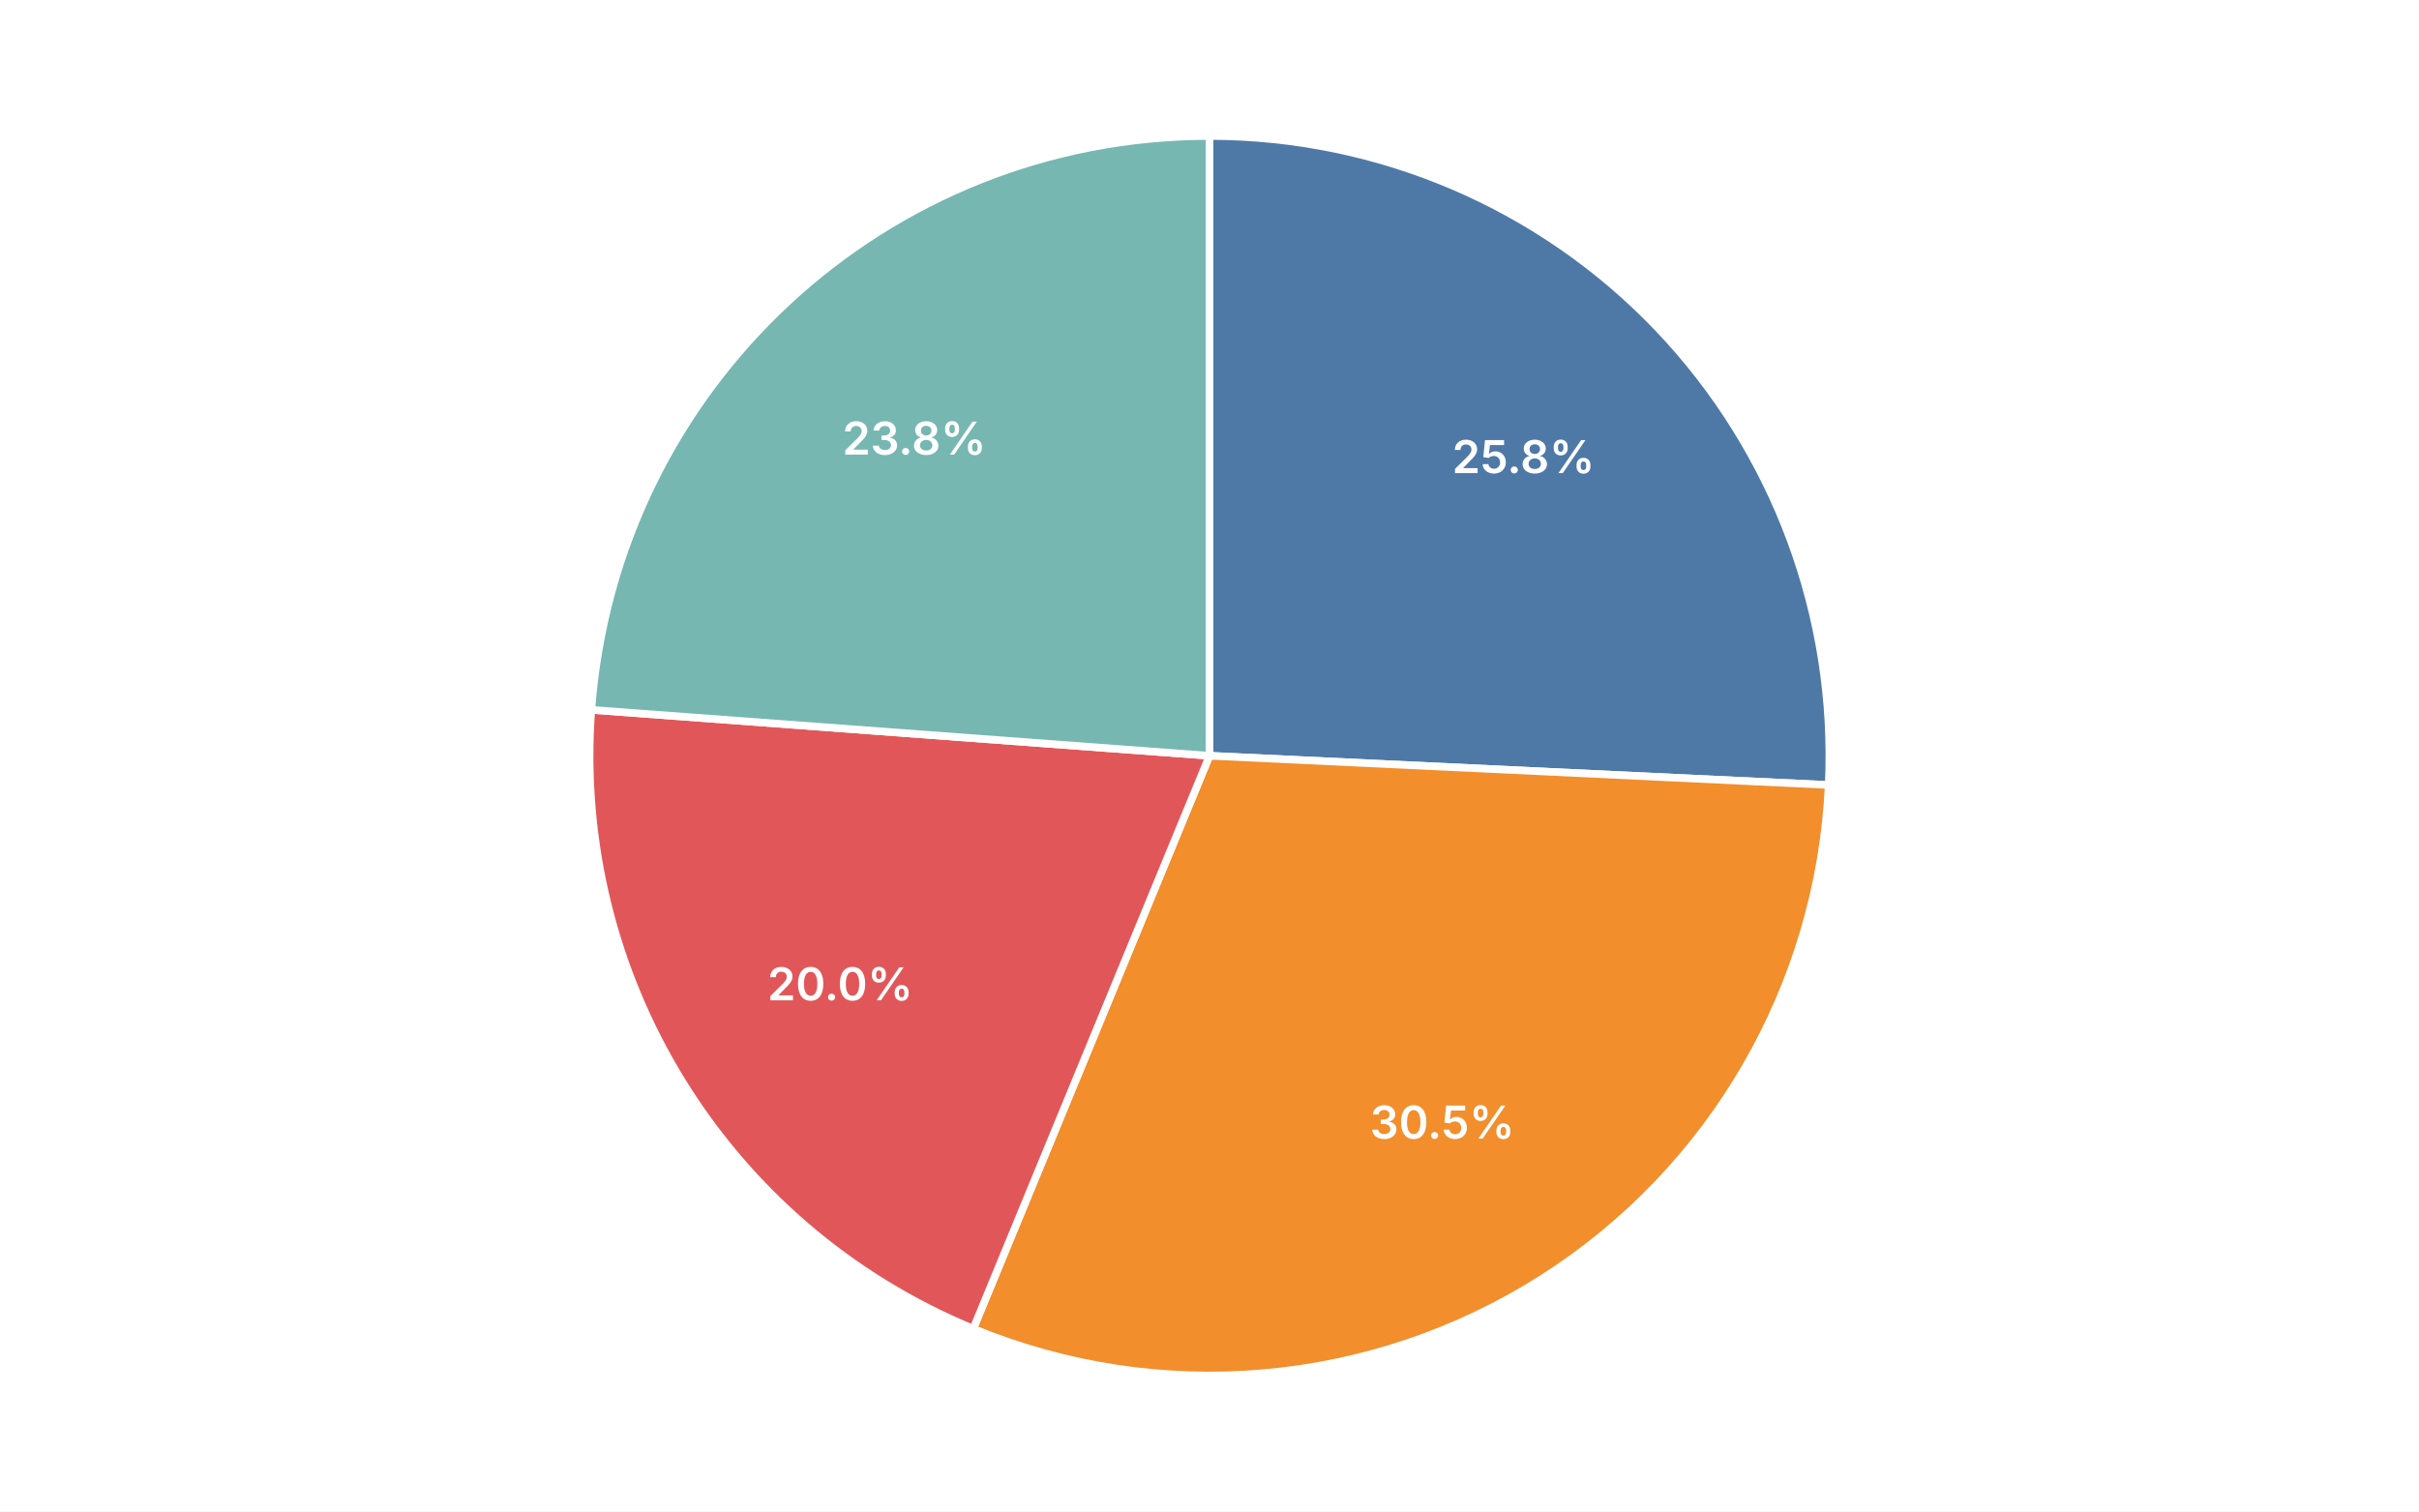
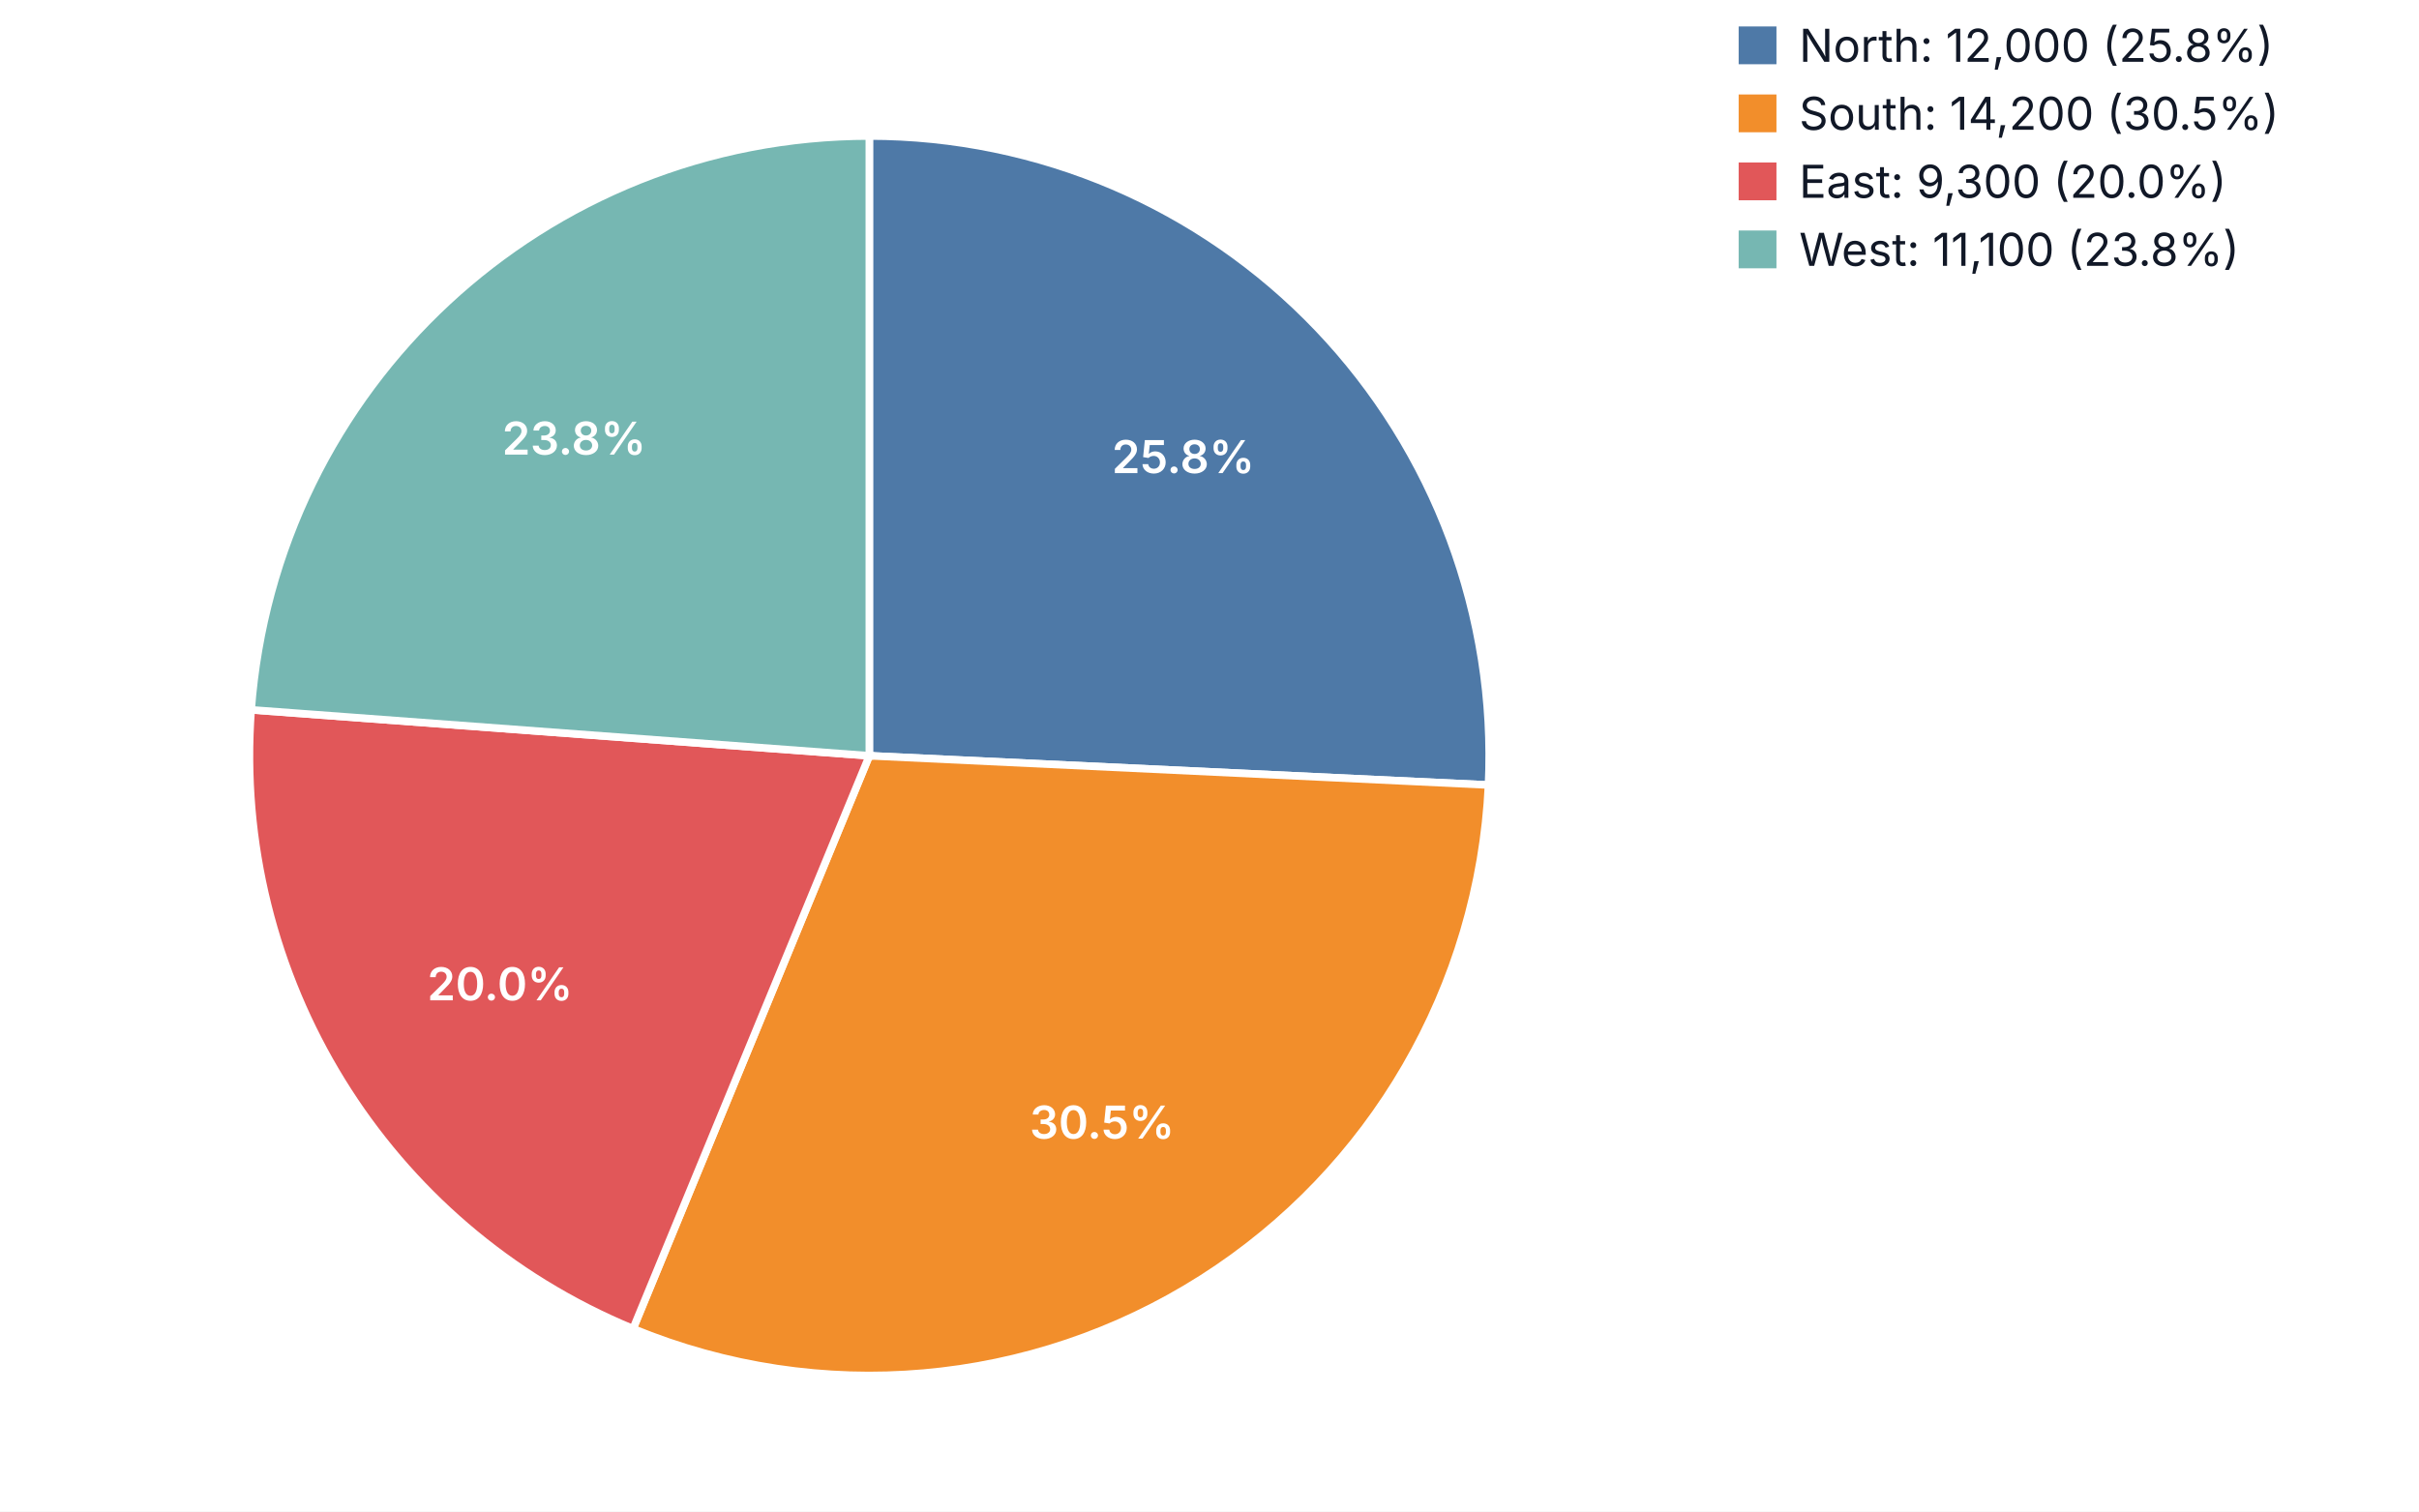
<svg xmlns="http://www.w3.org/2000/svg" width="640" height="400" aria-label="Pie chart of revenue" role="img" style="font-family: Inter, &quot;Helvetica Neue&quot;, Arial, sans-serif;">
  <rect x="0" y="0" width="100%" height="100%" fill="rgb(255, 255, 255)" />
  <g>
-     <path d="M 320 36 A 164 164 0 0 1 483.817 207.737 L 320 200 A 0 0 0 0 0 320 200 Z" fill="#4e79a7" stroke="#ffffff" stroke-width="2" />
-     <text x="403.068" y="120.762" text-anchor="middle" dominant-baseline="middle" font-size="12px" fill="#ffffff" font-weight="600">25.8%</text>
+     <path d="M 230 36 A 164 164 0 0 1 393.817 207.737 L 230 200 A 0 0 0 0 0 230 200 Z" fill="#4e79a7" stroke="#ffffff" stroke-width="2" aria-label="North: 12,000 (25.8%)" />
+     <text x="313.068" y="120.762" text-anchor="middle" dominant-baseline="middle" font-size="12px" fill="#ffffff" font-weight="600">25.8%</text>
  </g>
  <g>
-     <path d="M 483.817 207.737 A 164 164 0 0 1 257.495 351.622 L 320 200 A 0 0 0 0 0 320 200 Z" fill="#f28e2b" stroke="#ffffff" stroke-width="2" />
-     <text x="381.591" y="296.879" text-anchor="middle" dominant-baseline="middle" font-size="12px" fill="#ffffff" font-weight="600">30.5%</text>
+     <path d="M 393.817 207.737 A 164 164 0 0 1 167.495 351.622 L 230 200 A 0 0 0 0 0 230 200 Z" fill="#f28e2b" stroke="#ffffff" stroke-width="2" aria-label="South: 14,200 (30.5%)" />
+     <text x="291.591" y="296.879" text-anchor="middle" dominant-baseline="middle" font-size="12px" fill="#ffffff" font-weight="600">30.5%</text>
  </g>
  <g>
-     <path d="M 257.495 351.622 A 164 164 0 0 1 156.451 187.849 L 320 200 A 0 0 0 0 0 320 200 Z" fill="#e15759" stroke="#ffffff" stroke-width="2" />
-     <text x="222.299" y="260.28" text-anchor="middle" dominant-baseline="middle" font-size="12px" fill="#ffffff" font-weight="600">20.0%</text>
+     <path d="M 167.495 351.622 A 164 164 0 0 1 66.451 187.849 L 230 200 A 0 0 0 0 0 230 200 Z" fill="#e15759" stroke="#ffffff" stroke-width="2" aria-label="East: 9,300 (20.0%)" />
+     <text x="132.299" y="260.28" text-anchor="middle" dominant-baseline="middle" font-size="12px" fill="#ffffff" font-weight="600">20.0%</text>
  </g>
  <g>
-     <path d="M 156.451 187.849 A 164 164 0 0 1 320 36 L 320 200 A 0 0 0 0 0 320 200 Z" fill="#76b7b2" stroke="#ffffff" stroke-width="2" />
-     <text x="241.889" y="115.871" text-anchor="middle" dominant-baseline="middle" font-size="12px" fill="#ffffff" font-weight="600">23.8%</text>
+     <path d="M 66.451 187.849 A 164 164 0 0 1 230 36 L 230 200 A 0 0 0 0 0 230 200 Z" fill="#76b7b2" stroke="#ffffff" stroke-width="2" aria-label="West: 11,100 (23.8%)" />
+     <text x="151.889" y="115.871" text-anchor="middle" dominant-baseline="middle" font-size="12px" fill="#ffffff" font-weight="600">23.8%</text>
+   </g>
+   <g data-testid="pie-legend" font-size="12px" fill="#111827">
+     <g transform="translate(460,12)">
+       <rect width="10" height="10" y="-5" fill="#4e79a7" />
+       <text x="16" dominant-baseline="middle">North: 12,000 (25.8%)</text>
+     </g>
+     <g transform="translate(460,30)">
+       <rect width="10" height="10" y="-5" fill="#f28e2b" />
+       <text x="16" dominant-baseline="middle">South: 14,200 (30.5%)</text>
+     </g>
+     <g transform="translate(460,48)">
+       <rect width="10" height="10" y="-5" fill="#e15759" />
+       <text x="16" dominant-baseline="middle">East: 9,300 (20.0%)</text>
+     </g>
+     <g transform="translate(460,66)">
+       <rect width="10" height="10" y="-5" fill="#76b7b2" />
+       <text x="16" dominant-baseline="middle">West: 11,100 (23.8%)</text>
+     </g>
  </g>
</svg>
